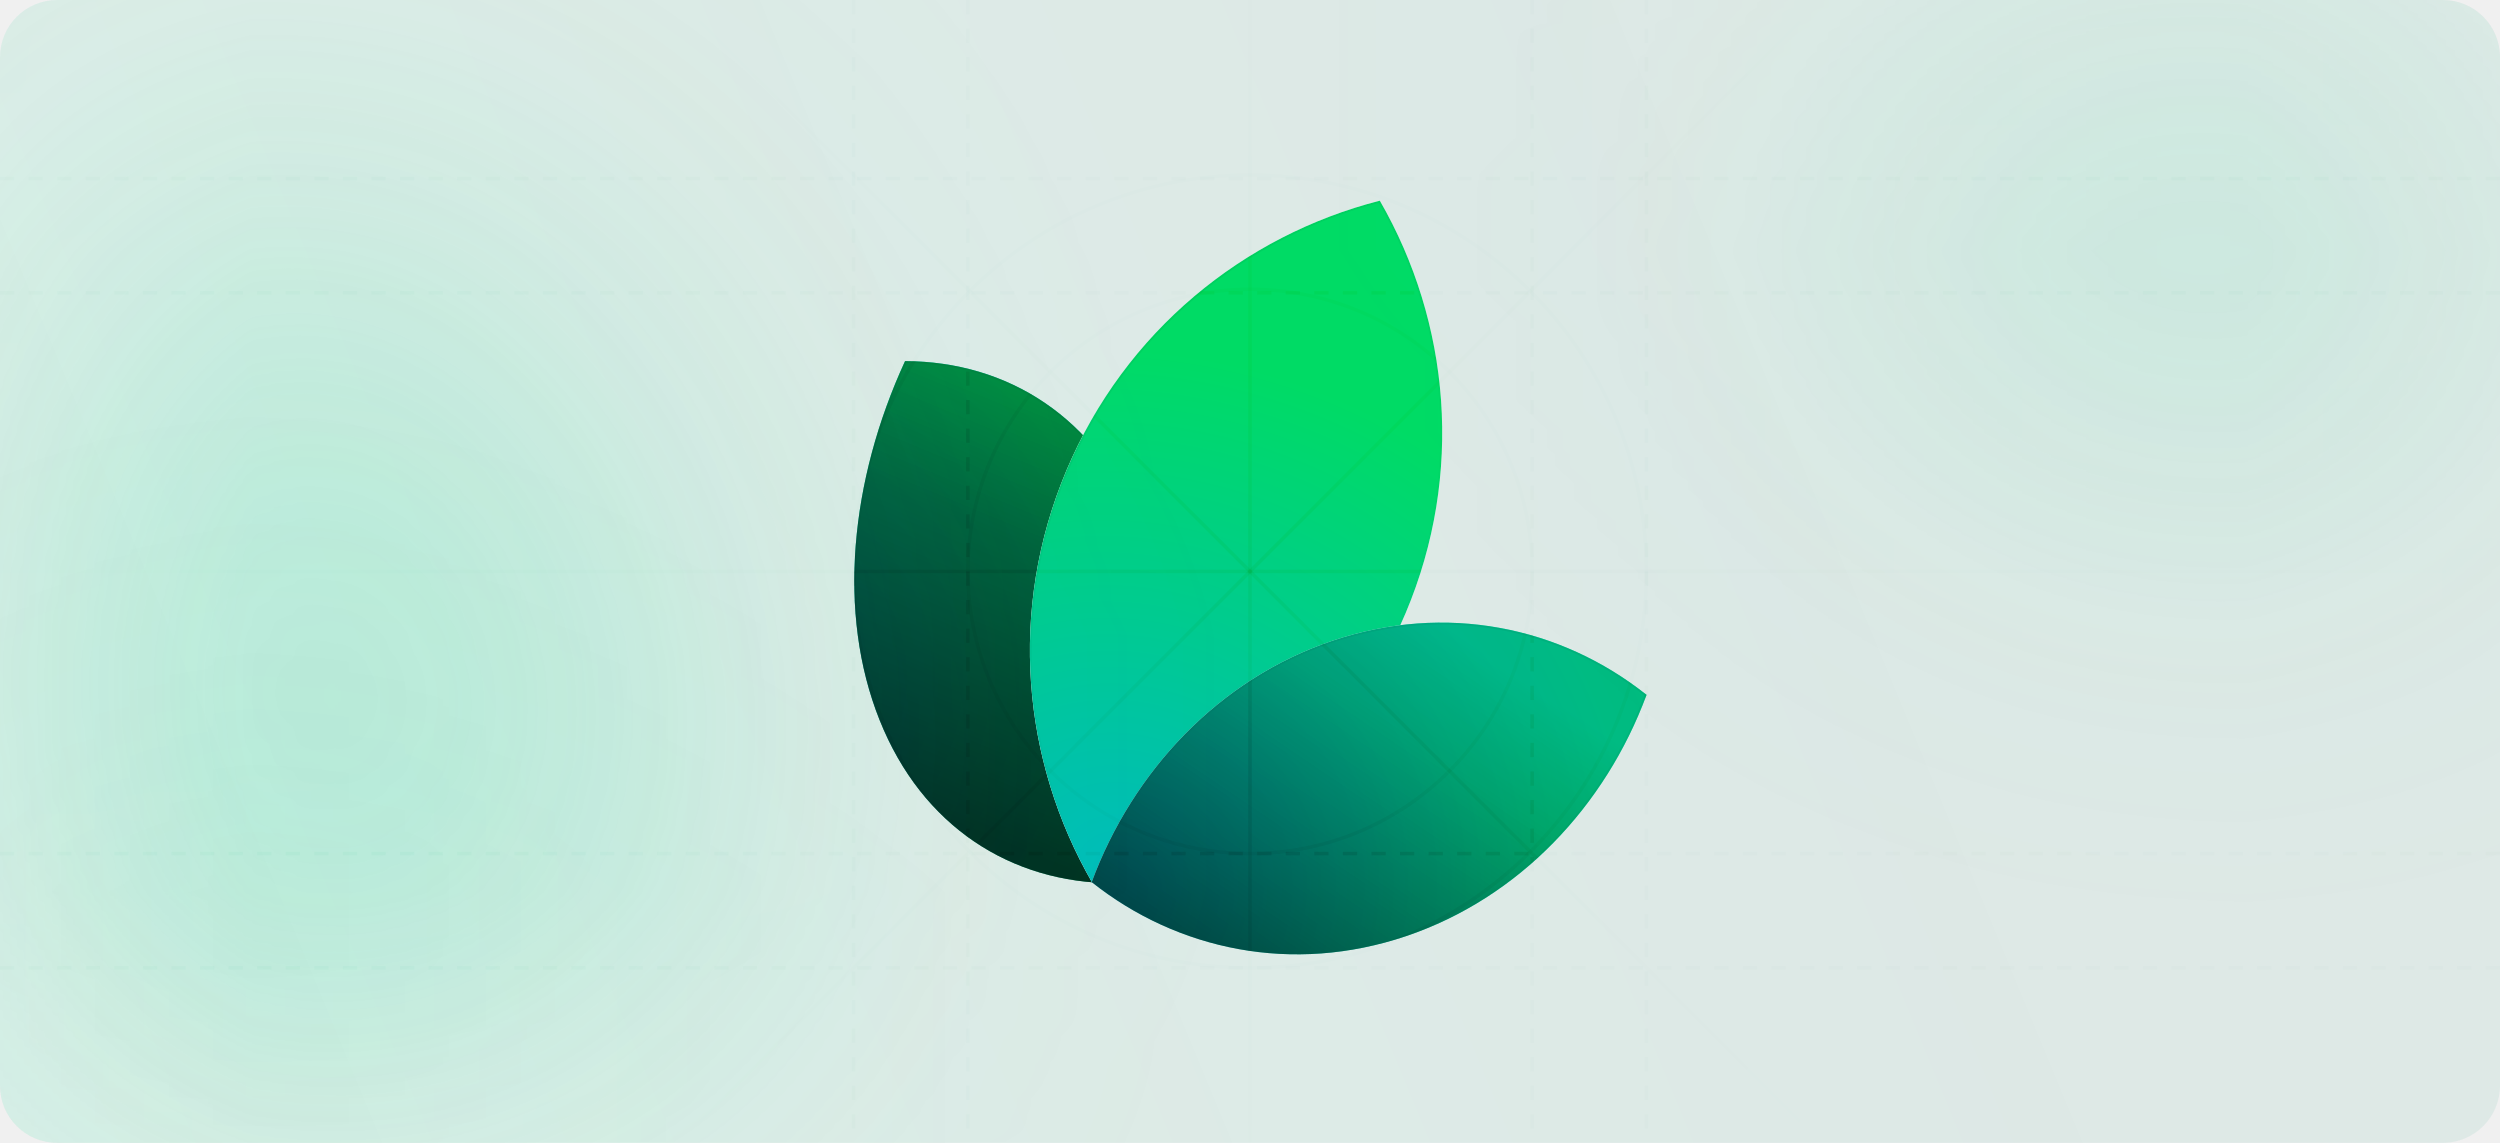
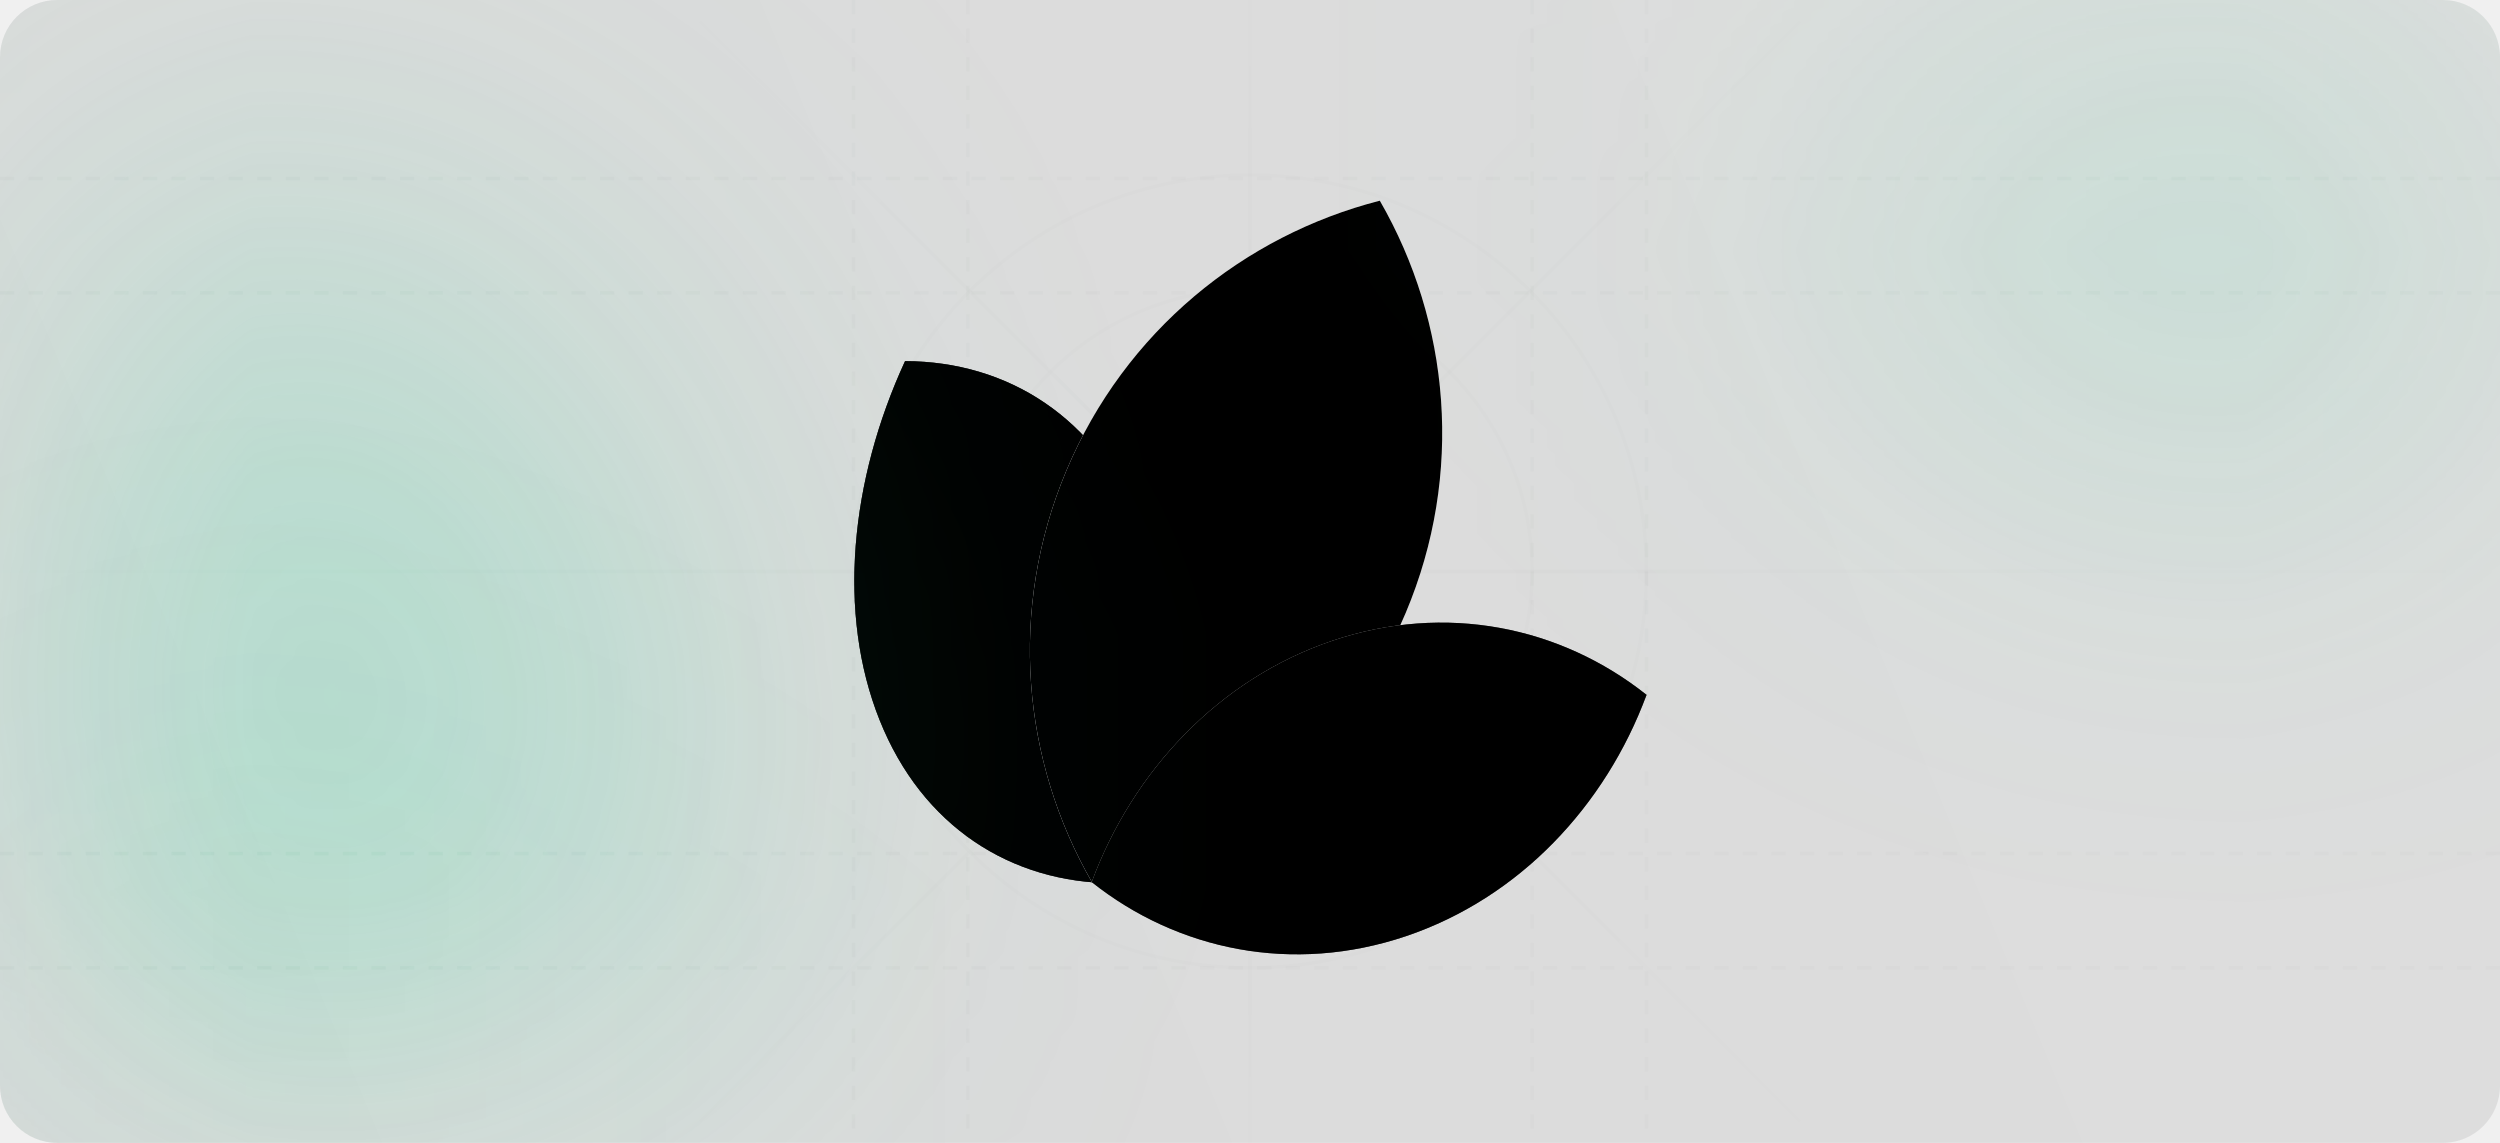
<svg xmlns="http://www.w3.org/2000/svg" width="700" height="320" viewBox="0 0 700 320" fill="none">
  <g clip-path="url(#clip0_2862_278)">
    <rect width="700" height="320" rx="16" fill="url(#paint0_linear_2862_278)" />
    <path d="M311.889 247.3C283.097 247.215 258.226 231.466 246.292 201.629C234.357 171.793 238.02 134.523 253.414 101.112C282.206 101.197 307.077 116.945 319.011 146.782C330.946 176.619 327.283 213.888 311.889 247.3Z" fill="white" />
    <path d="M311.889 247.3C283.097 247.215 258.226 231.466 246.292 201.629C234.357 171.793 238.02 134.523 253.414 101.112C282.206 101.197 307.077 116.945 319.011 146.782C330.946 176.619 327.283 213.888 311.889 247.3Z" fill="url(#paint1_radial_2862_278)" />
    <path d="M311.889 247.3C283.097 247.215 258.226 231.466 246.292 201.629C234.357 171.793 238.02 134.523 253.414 101.112C282.206 101.197 307.077 116.945 319.011 146.782C330.946 176.619 327.283 213.888 311.889 247.3Z" fill="black" fill-opacity="0.5" style="mix-blend-mode:hard-light" />
    <path d="M311.889 247.3C283.097 247.215 258.226 231.466 246.292 201.629C234.357 171.793 238.02 134.523 253.414 101.112C282.206 101.197 307.077 116.945 319.011 146.782C330.946 176.619 327.283 213.888 311.889 247.3Z" fill="url(#paint2_linear_2862_278)" fill-opacity="0.5" style="mix-blend-mode:hard-light" />
    <path d="M311.72 247.034C283.108 246.887 258.409 231.208 246.538 201.531C234.656 171.825 238.271 134.702 253.583 101.377C282.195 101.524 306.894 117.203 318.765 146.88C330.647 176.586 327.031 213.709 311.72 247.034Z" stroke="url(#paint3_linear_2862_278)" stroke-opacity="0.05" stroke-width="0.531" />
    <path d="M305.839 247.174C343.92 237.419 377.154 210.619 393.585 171.64C410.017 132.661 405.98 90.199 386.347 56.193C348.266 65.948 315.032 92.749 298.601 131.728C282.169 170.706 286.206 213.168 305.839 247.174Z" fill="white" />
    <path d="M305.839 247.174C343.92 237.419 377.154 210.619 393.585 171.64C410.017 132.661 405.98 90.199 386.347 56.193C348.266 65.948 315.032 92.749 298.601 131.728C282.169 170.706 286.206 213.168 305.839 247.174Z" fill="url(#paint4_radial_2862_278)" />
    <path d="M393.341 171.537C376.971 210.369 343.89 237.091 305.969 246.867C286.462 212.959 282.476 170.663 298.845 131.831C315.215 92.998 348.295 66.276 386.217 56.5C405.724 90.408 409.71 132.704 393.341 171.537Z" stroke="url(#paint5_linear_2862_278)" stroke-opacity="0.05" stroke-width="0.531" />
    <path d="M305.686 246.995C329.75 266.114 361.965 272.832 393.671 262.129C425.376 251.426 449.499 225.691 461.03 194.556C436.967 175.437 404.751 168.719 373.046 179.422C341.34 190.125 317.217 215.86 305.686 246.995Z" fill="white" />
    <path d="M305.686 246.995C329.75 266.114 361.965 272.832 393.671 262.129C425.376 251.426 449.499 225.691 461.03 194.556C436.967 175.437 404.751 168.719 373.046 179.422C341.34 190.125 317.217 215.86 305.686 246.995Z" fill="url(#paint6_radial_2862_278)" />
    <path d="M305.686 246.995C329.75 266.114 361.965 272.832 393.671 262.129C425.376 251.426 449.499 225.691 461.03 194.556C436.967 175.437 404.751 168.719 373.046 179.422C341.34 190.125 317.217 215.86 305.686 246.995Z" fill="black" fill-opacity="0.2" style="mix-blend-mode:hard-light" />
    <path d="M305.686 246.995C329.75 266.114 361.965 272.832 393.671 262.129C425.376 251.426 449.499 225.691 461.03 194.556C436.967 175.437 404.751 168.719 373.046 179.422C341.34 190.125 317.217 215.86 305.686 246.995Z" fill="url(#paint7_linear_2862_278)" fill-opacity="0.5" style="mix-blend-mode:hard-light" />
    <path d="M393.586 261.878C362.035 272.529 329.981 265.88 306.002 246.907C317.535 215.919 341.571 190.327 373.13 179.673C404.682 169.023 436.736 175.671 460.715 194.644C449.182 225.632 425.146 251.224 393.586 261.878Z" stroke="url(#paint8_linear_2862_278)" stroke-opacity="0.05" stroke-width="0.531" />
    <g opacity="0.8" filter="url(#filter0_f_2862_278)">
      <circle cx="660" cy="-60" r="160" fill="#18E299" fill-opacity="0.4" />
    </g>
    <g opacity="0.8" filter="url(#filter1_f_2862_278)">
      <circle cx="20" cy="213" r="160" fill="#18E299" fill-opacity="0.33" />
    </g>
    <g opacity="0.8" filter="url(#filter2_f_2862_278)">
      <circle cx="660" cy="480" r="160" fill="#18E299" fill-opacity="0.52" />
    </g>
    <g opacity="0.8" filter="url(#filter3_f_2862_278)">
      <circle cx="20" cy="413" r="160" fill="#18E299" fill-opacity="0.22" />
    </g>
    <g style="mix-blend-mode:overlay" opacity="0.1">
      <path d="M0 50H700" stroke="black" stroke-dasharray="4 4" />
    </g>
    <g style="mix-blend-mode:overlay" opacity="0.1">
      <path d="M0 82H700" stroke="black" stroke-dasharray="4 4" />
    </g>
    <g style="mix-blend-mode:overlay" opacity="0.1">
      <path d="M239 0L239 320" stroke="black" stroke-dasharray="4 4" />
    </g>
    <g style="mix-blend-mode:overlay" opacity="0.1">
      <path d="M271 0L271 320" stroke="black" stroke-dasharray="4 4" />
    </g>
    <g style="mix-blend-mode:overlay" opacity="0.1">
      <path d="M461 0L461 320" stroke="black" stroke-dasharray="4 4" />
    </g>
    <g style="mix-blend-mode:overlay" opacity="0.1">
      <path d="M350 0L350 320" stroke="url(#paint9_linear_2862_278)" />
    </g>
    <g style="mix-blend-mode:overlay" opacity="0.1">
      <path d="M429 0L429 320" stroke="black" stroke-dasharray="4 4" />
    </g>
    <g style="mix-blend-mode:overlay" opacity="0.1">
      <path d="M0 271H700" stroke="black" stroke-dasharray="4 4" />
    </g>
    <g style="mix-blend-mode:overlay" opacity="0.1">
      <path d="M0 239H700" stroke="black" stroke-dasharray="4 4" />
    </g>
    <g style="mix-blend-mode:overlay" opacity="0.1">
      <path d="M0 160H700" stroke="url(#paint10_linear_2862_278)" />
    </g>
    <g style="mix-blend-mode:overlay" opacity="0.1">
      <path d="M511 -1L189 321" stroke="url(#paint11_linear_2862_278)" />
    </g>
    <g style="mix-blend-mode:overlay" opacity="0.1">
      <path d="M511 321L189 -1" stroke="url(#paint12_linear_2862_278)" />
    </g>
    <g style="mix-blend-mode:overlay" opacity="0.05">
      <circle cx="350" cy="160" r="111" stroke="black" />
    </g>
    <g style="mix-blend-mode:overlay" opacity="0.05">
      <circle cx="350" cy="160" r="79" stroke="black" />
    </g>
  </g>
  <defs>
    <filter id="filter0_f_2862_278" x="260" y="-460" width="800" height="800" filterUnits="userSpaceOnUse" color-interpolation-filters="sRGB">
      <feFlood flood-opacity="0" result="BackgroundImageFix" />
      <feBlend mode="normal" in="SourceGraphic" in2="BackgroundImageFix" result="shape" />
      <feGaussianBlur stdDeviation="120" result="effect1_foregroundBlur_2862_278" />
    </filter>
    <filter id="filter1_f_2862_278" x="-380" y="-187" width="800" height="800" filterUnits="userSpaceOnUse" color-interpolation-filters="sRGB">
      <feFlood flood-opacity="0" result="BackgroundImageFix" />
      <feBlend mode="normal" in="SourceGraphic" in2="BackgroundImageFix" result="shape" />
      <feGaussianBlur stdDeviation="120" result="effect1_foregroundBlur_2862_278" />
    </filter>
    <filter id="filter2_f_2862_278" x="260" y="80" width="800" height="800" filterUnits="userSpaceOnUse" color-interpolation-filters="sRGB">
      <feFlood flood-opacity="0" result="BackgroundImageFix" />
      <feBlend mode="normal" in="SourceGraphic" in2="BackgroundImageFix" result="shape" />
      <feGaussianBlur stdDeviation="120" result="effect1_foregroundBlur_2862_278" />
    </filter>
    <filter id="filter3_f_2862_278" x="-380" y="13" width="800" height="800" filterUnits="userSpaceOnUse" color-interpolation-filters="sRGB">
      <feFlood flood-opacity="0" result="BackgroundImageFix" />
      <feBlend mode="normal" in="SourceGraphic" in2="BackgroundImageFix" result="shape" />
      <feGaussianBlur stdDeviation="120" result="effect1_foregroundBlur_2862_278" />
    </filter>
    <linearGradient id="paint0_linear_2862_278" x1="1.04308e-05" y1="320" x2="710.784" y2="26.079" gradientUnits="userSpaceOnUse">
-       <stop stop-color="#18E299" stop-opacity="0.09" />
-       <stop offset="0.729" stop-color="#0D9373" stop-opacity="0.08" />
+       <stop stopColor="#18E299" stop-opacity="0.09" />
+       <stop offset="0.729" stopColor="#0D9373" stop-opacity="0.08" />
    </linearGradient>
    <radialGradient id="paint1_radial_2862_278" cx="0" cy="0" r="1" gradientUnits="userSpaceOnUse" gradientTransform="translate(208.697 189.703) rotate(-10.029) scale(169.097 167.466)">
-       <stop stop-color="#00B0BB" />
-       <stop offset="1" stop-color="#00DB65" />
+       <stop stopColor="#00B0BB" />
+       <stop offset="1" stopColor="#00DB65" />
    </radialGradient>
    <linearGradient id="paint2_linear_2862_278" x1="306.587" y1="93.56" x2="252.341" y2="224.228" gradientUnits="userSpaceOnUse">
-       <stop stop-color="#18E299" />
+       <stop stopColor="#18E299" />
      <stop offset="1" />
    </linearGradient>
    <linearGradient id="paint3_linear_2862_278" x1="311.84" y1="123.717" x2="253.579" y2="224.761" gradientUnits="userSpaceOnUse">
      <stop />
      <stop offset="1" stop-opacity="0" />
    </linearGradient>
    <radialGradient id="paint4_radial_2862_278" cx="0" cy="0" r="1" gradientUnits="userSpaceOnUse" gradientTransform="translate(313.407 243.64) rotate(-75.7542) scale(203.632 223.902)">
-       <stop stop-color="#00BBBB" />
-       <stop offset="0.713" stop-color="#00DB65" />
+       <stop stopColor="#00BBBB" />
+       <stop offset="0.713" stopColor="#00DB65" />
    </radialGradient>
    <linearGradient id="paint5_linear_2862_278" x1="308.586" y1="102.284" x2="383.487" y2="201.169" gradientUnits="userSpaceOnUse">
      <stop />
      <stop offset="1" stop-opacity="0" />
    </linearGradient>
    <radialGradient id="paint6_radial_2862_278" cx="0" cy="0" r="1" gradientUnits="userSpaceOnUse" gradientTransform="translate(311.447 249.925) rotate(-20.3524) scale(174.776 163.096)">
-       <stop stop-color="#00B0BB" />
-       <stop offset="1" stop-color="#00DB65" />
+       <stop stopColor="#00B0BB" />
+       <stop offset="1" stopColor="#00DB65" />
    </radialGradient>
    <linearGradient id="paint7_linear_2862_278" x1="395.843" y1="169.781" x2="332.121" y2="263.82" gradientUnits="userSpaceOnUse">
-       <stop stop-color="#00B1BC" />
+       <stop stopColor="#00B1BC" />
      <stop offset="1" />
    </linearGradient>
    <linearGradient id="paint8_linear_2862_278" x1="395.843" y1="169.781" x2="370.991" y2="271.799" gradientUnits="userSpaceOnUse">
      <stop />
      <stop offset="1" stop-opacity="0" />
    </linearGradient>
    <linearGradient id="paint9_linear_2862_278" x1="350" y1="0" x2="350" y2="320" gradientUnits="userSpaceOnUse">
      <stop stop-opacity="0" />
      <stop offset="0" stop-opacity="0.3" />
      <stop offset="0.333" />
      <stop offset="0.667" />
      <stop offset="1" stop-opacity="0.3" />
    </linearGradient>
    <linearGradient id="paint10_linear_2862_278" x1="0" y1="160" x2="700" y2="160" gradientUnits="userSpaceOnUse">
      <stop stop-opacity="0.1" />
      <stop offset="0.5" />
      <stop offset="1" stop-opacity="0.1" />
    </linearGradient>
    <linearGradient id="paint11_linear_2862_278" x1="511" y1="-1" x2="189" y2="321" gradientUnits="userSpaceOnUse">
      <stop stop-opacity="0.1" />
      <stop offset="0.5" />
      <stop offset="1" stop-opacity="0.1" />
    </linearGradient>
    <linearGradient id="paint12_linear_2862_278" x1="511" y1="321" x2="189" y2="-1" gradientUnits="userSpaceOnUse">
      <stop stop-opacity="0.1" />
      <stop offset="0.5" />
      <stop offset="1" stop-opacity="0.1" />
    </linearGradient>
    <clipPath id="clip0_2862_278">
      <rect width="700" height="320" rx="16" fill="white" />
    </clipPath>
  </defs>
</svg>
